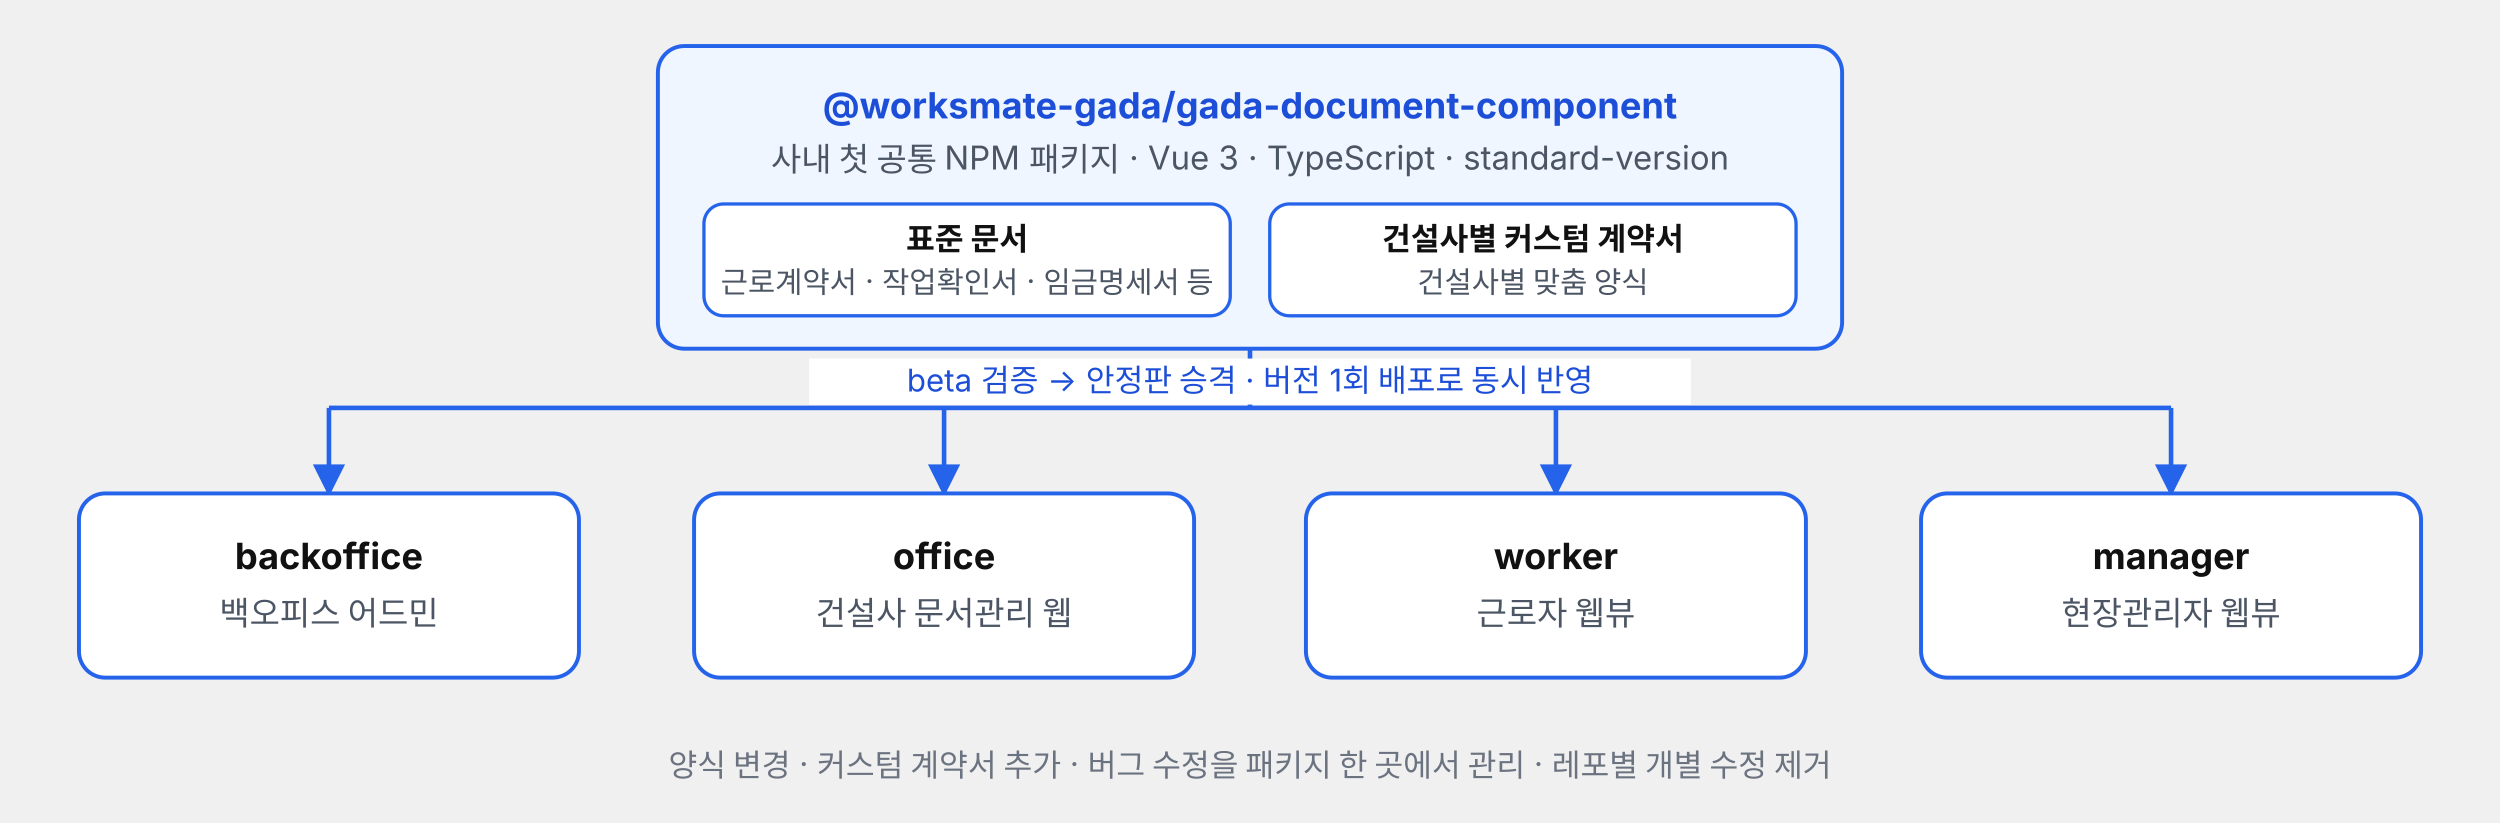
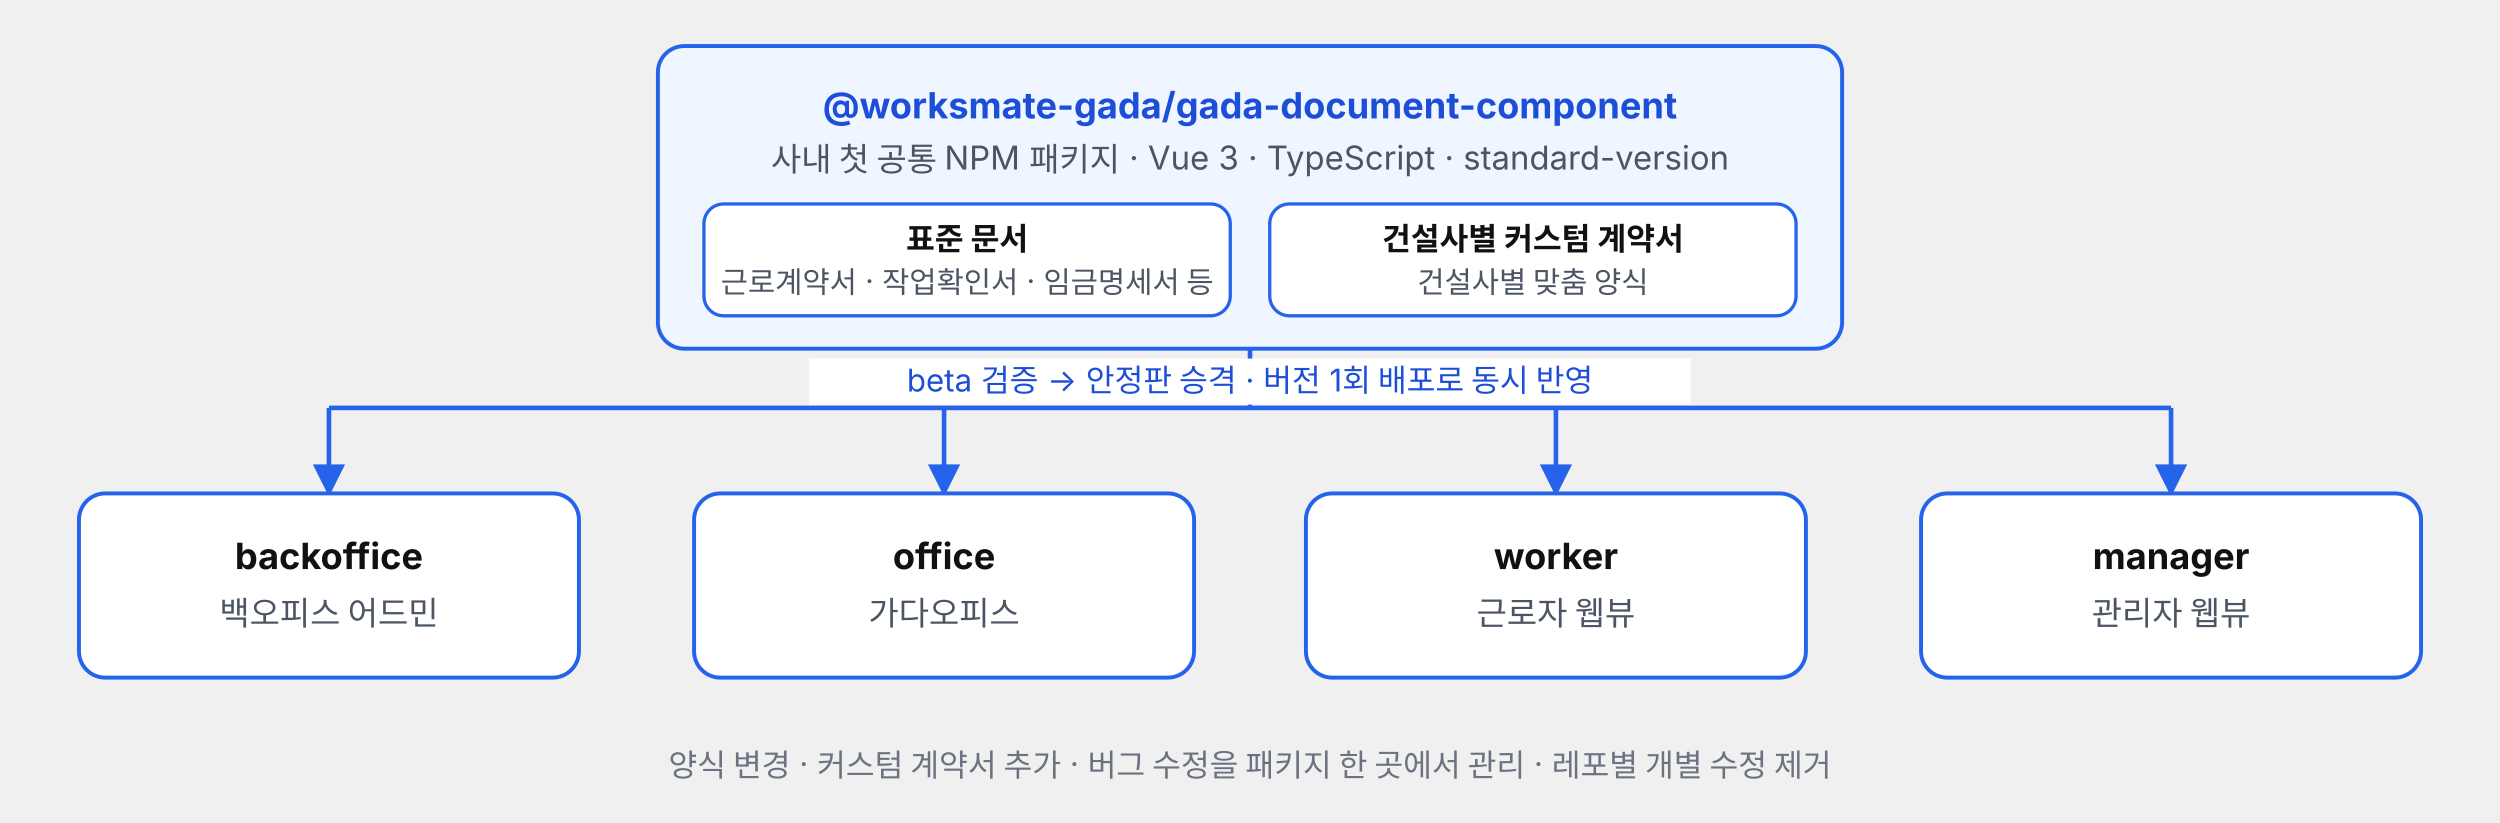
<svg xmlns="http://www.w3.org/2000/svg" viewBox="0 0 760 250" font-family="Pretendard, -apple-system, 'Apple SD Gothic Neo', sans-serif" font-size="11">
  <defs>
    <marker id="a" viewBox="0 0 10 10" refX="9" refY="5" markerWidth="7" markerHeight="7" orient="auto-start-reverse">
      <path d="M0 0 L10 5 L0 10 z" fill="#2563eb" />
    </marker>
  </defs>
  <rect x="200" y="14" width="360" height="92" rx="8" fill="#eff6ff" stroke="#2563eb" stroke-width="1.2" />
  <text x="380" y="36" font-weight="700" fill="#1d4ed8" text-anchor="middle">@worksmate-gada/gada-document-component</text>
  <text x="380" y="52" font-size="10" fill="#4b5563" text-anchor="middle">사내 첫 공통 NPM 패키지 · Vue 3 · TypeScript · standard-version</text>
  <g stroke="#2563eb" stroke-width="1" fill="#fff">
    <rect x="214" y="62" width="160" height="34" rx="6" />
    <rect x="386" y="62" width="160" height="34" rx="6" />
  </g>
  <text x="294" y="76" font-size="9.5" font-weight="700" fill="#111" text-anchor="middle">표준 문서</text>
  <text x="294" y="89" font-size="9" fill="#4b5563" text-anchor="middle">근로계약서 · 작업확인서 · 임금명세서 등</text>
  <text x="466" y="76" font-size="9.5" font-weight="700" fill="#111" text-anchor="middle">건설사별 커스텀 계약서</text>
  <text x="466" y="89" font-size="9" fill="#4b5563" text-anchor="middle">건설사별 맞춤 양식</text>
  <g stroke="#2563eb" stroke-width="1.4" fill="none">
    <path d="M380 106 L380 124" />
    <path d="M100 124 L660 124" />
  </g>
  <g stroke="#2563eb" stroke-width="1.4" fill="none" marker-end="url(#a)">
    <path d="M100 124 L100 150" />
    <path d="M287 124 L287 150" />
    <path d="M473 124 L473 150" />
    <path d="M660 124 L660 150" />
  </g>
  <rect x="246" y="109" width="268" height="14" fill="#fff" />
  <text x="380" y="119" font-size="9.5" fill="#1d4ed8" text-anchor="middle">beta 검증 → 안정판 승격 · 버전 1회 배포로 동시 반영</text>
  <g stroke="#2563eb" stroke-width="1.2" fill="#fff">
    <rect x="24" y="150" width="152" height="56" rx="8" />
    <rect x="211" y="150" width="152" height="56" rx="8" />
    <rect x="397" y="150" width="152" height="56" rx="8" />
    <rect x="584" y="150" width="152" height="56" rx="8" />
  </g>
  <g text-anchor="middle" fill="#111">
    <text x="100" y="173" font-weight="700">backoffice</text>
    <text x="100" y="190" font-size="10" fill="#4b5563">백오피스 어드민</text>
    <text x="287" y="173" font-weight="700">office</text>
-     <text x="287" y="190" font-size="10" fill="#4b5563">건설사 문서관리 웹</text>
+     <text x="287" y="190" font-size="10" fill="#4b5563">가다오피스</text>
    <text x="473" y="173" font-weight="700">worker</text>
    <text x="473" y="190" font-size="10" fill="#4b5563">근로자 웹뷰</text>
    <text x="660" y="173" font-weight="700">manager</text>
-     <text x="660" y="190" font-size="10" fill="#4b5563">현장관리자 웹뷰</text>
+     <text x="660" y="190" font-size="10" fill="#4b5563">관리자 웹뷰</text>
  </g>
  <text x="380" y="236" font-size="9.5" fill="#6b7280" text-anchor="middle">양식 변경 · 커스텀 계약서 추가 · 버그 수정을 패키지 한 곳에서 관리 · 레포별 개별 수정 제거</text>
</svg>
